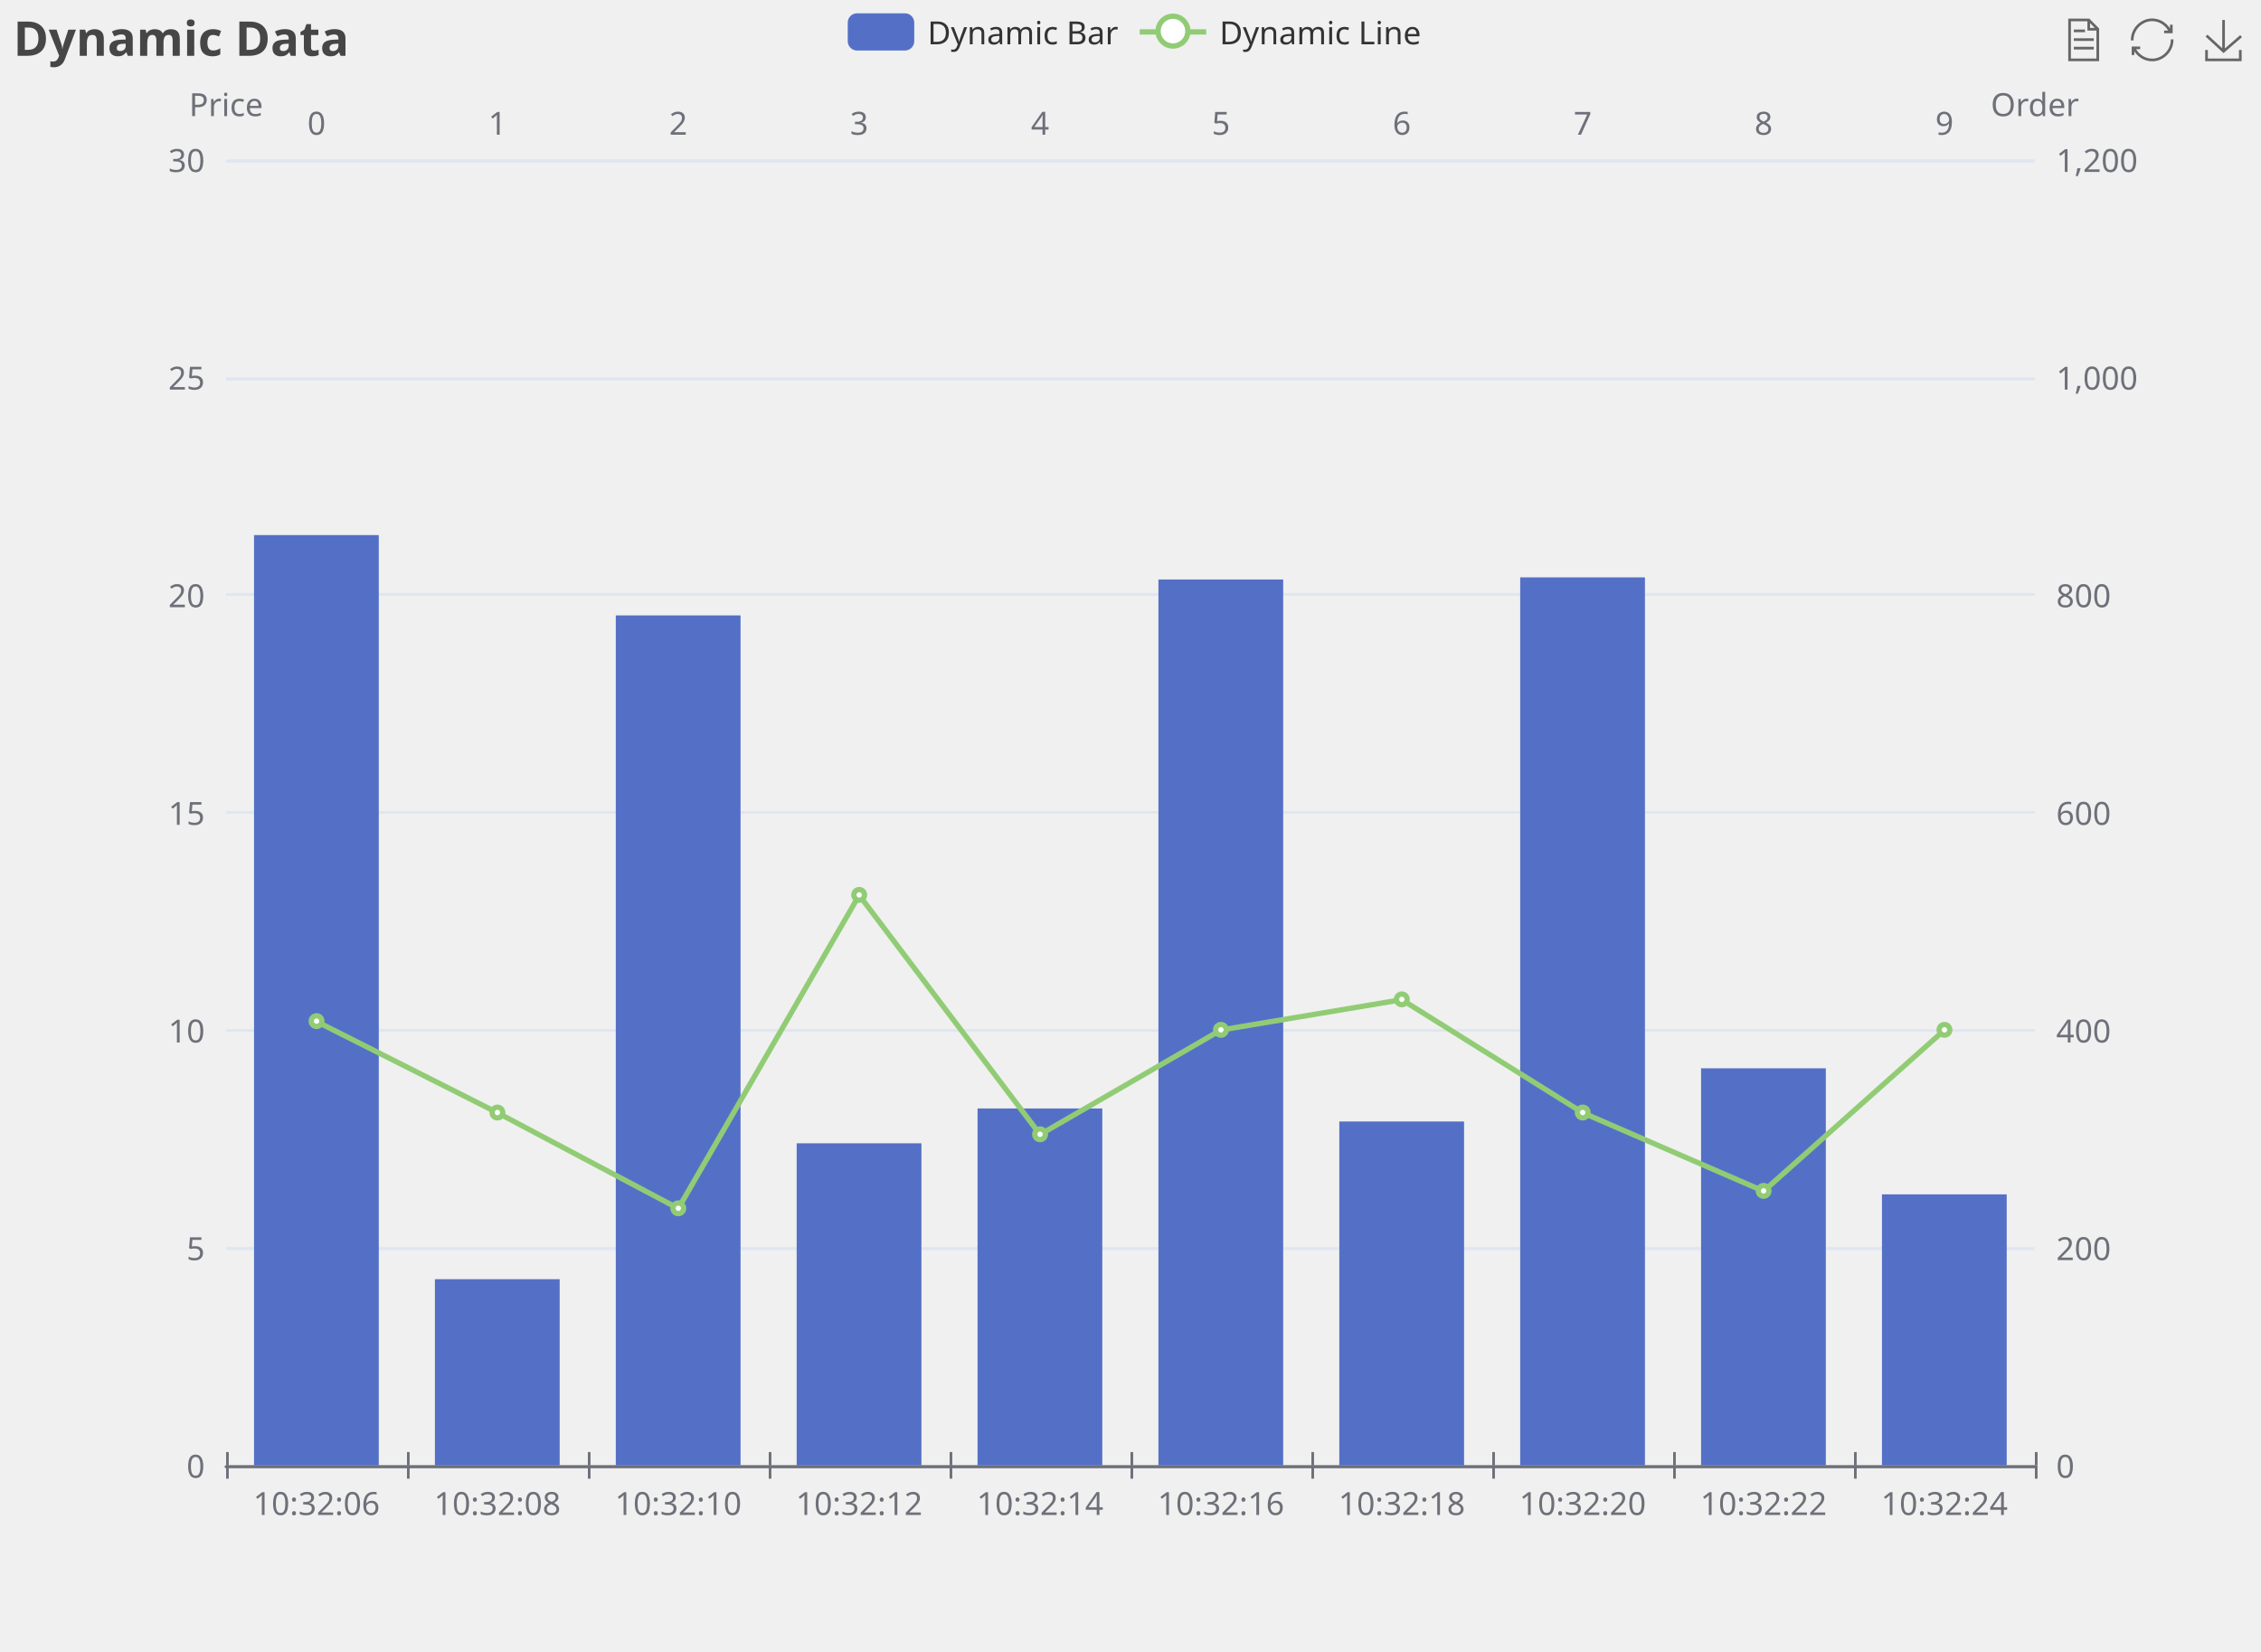
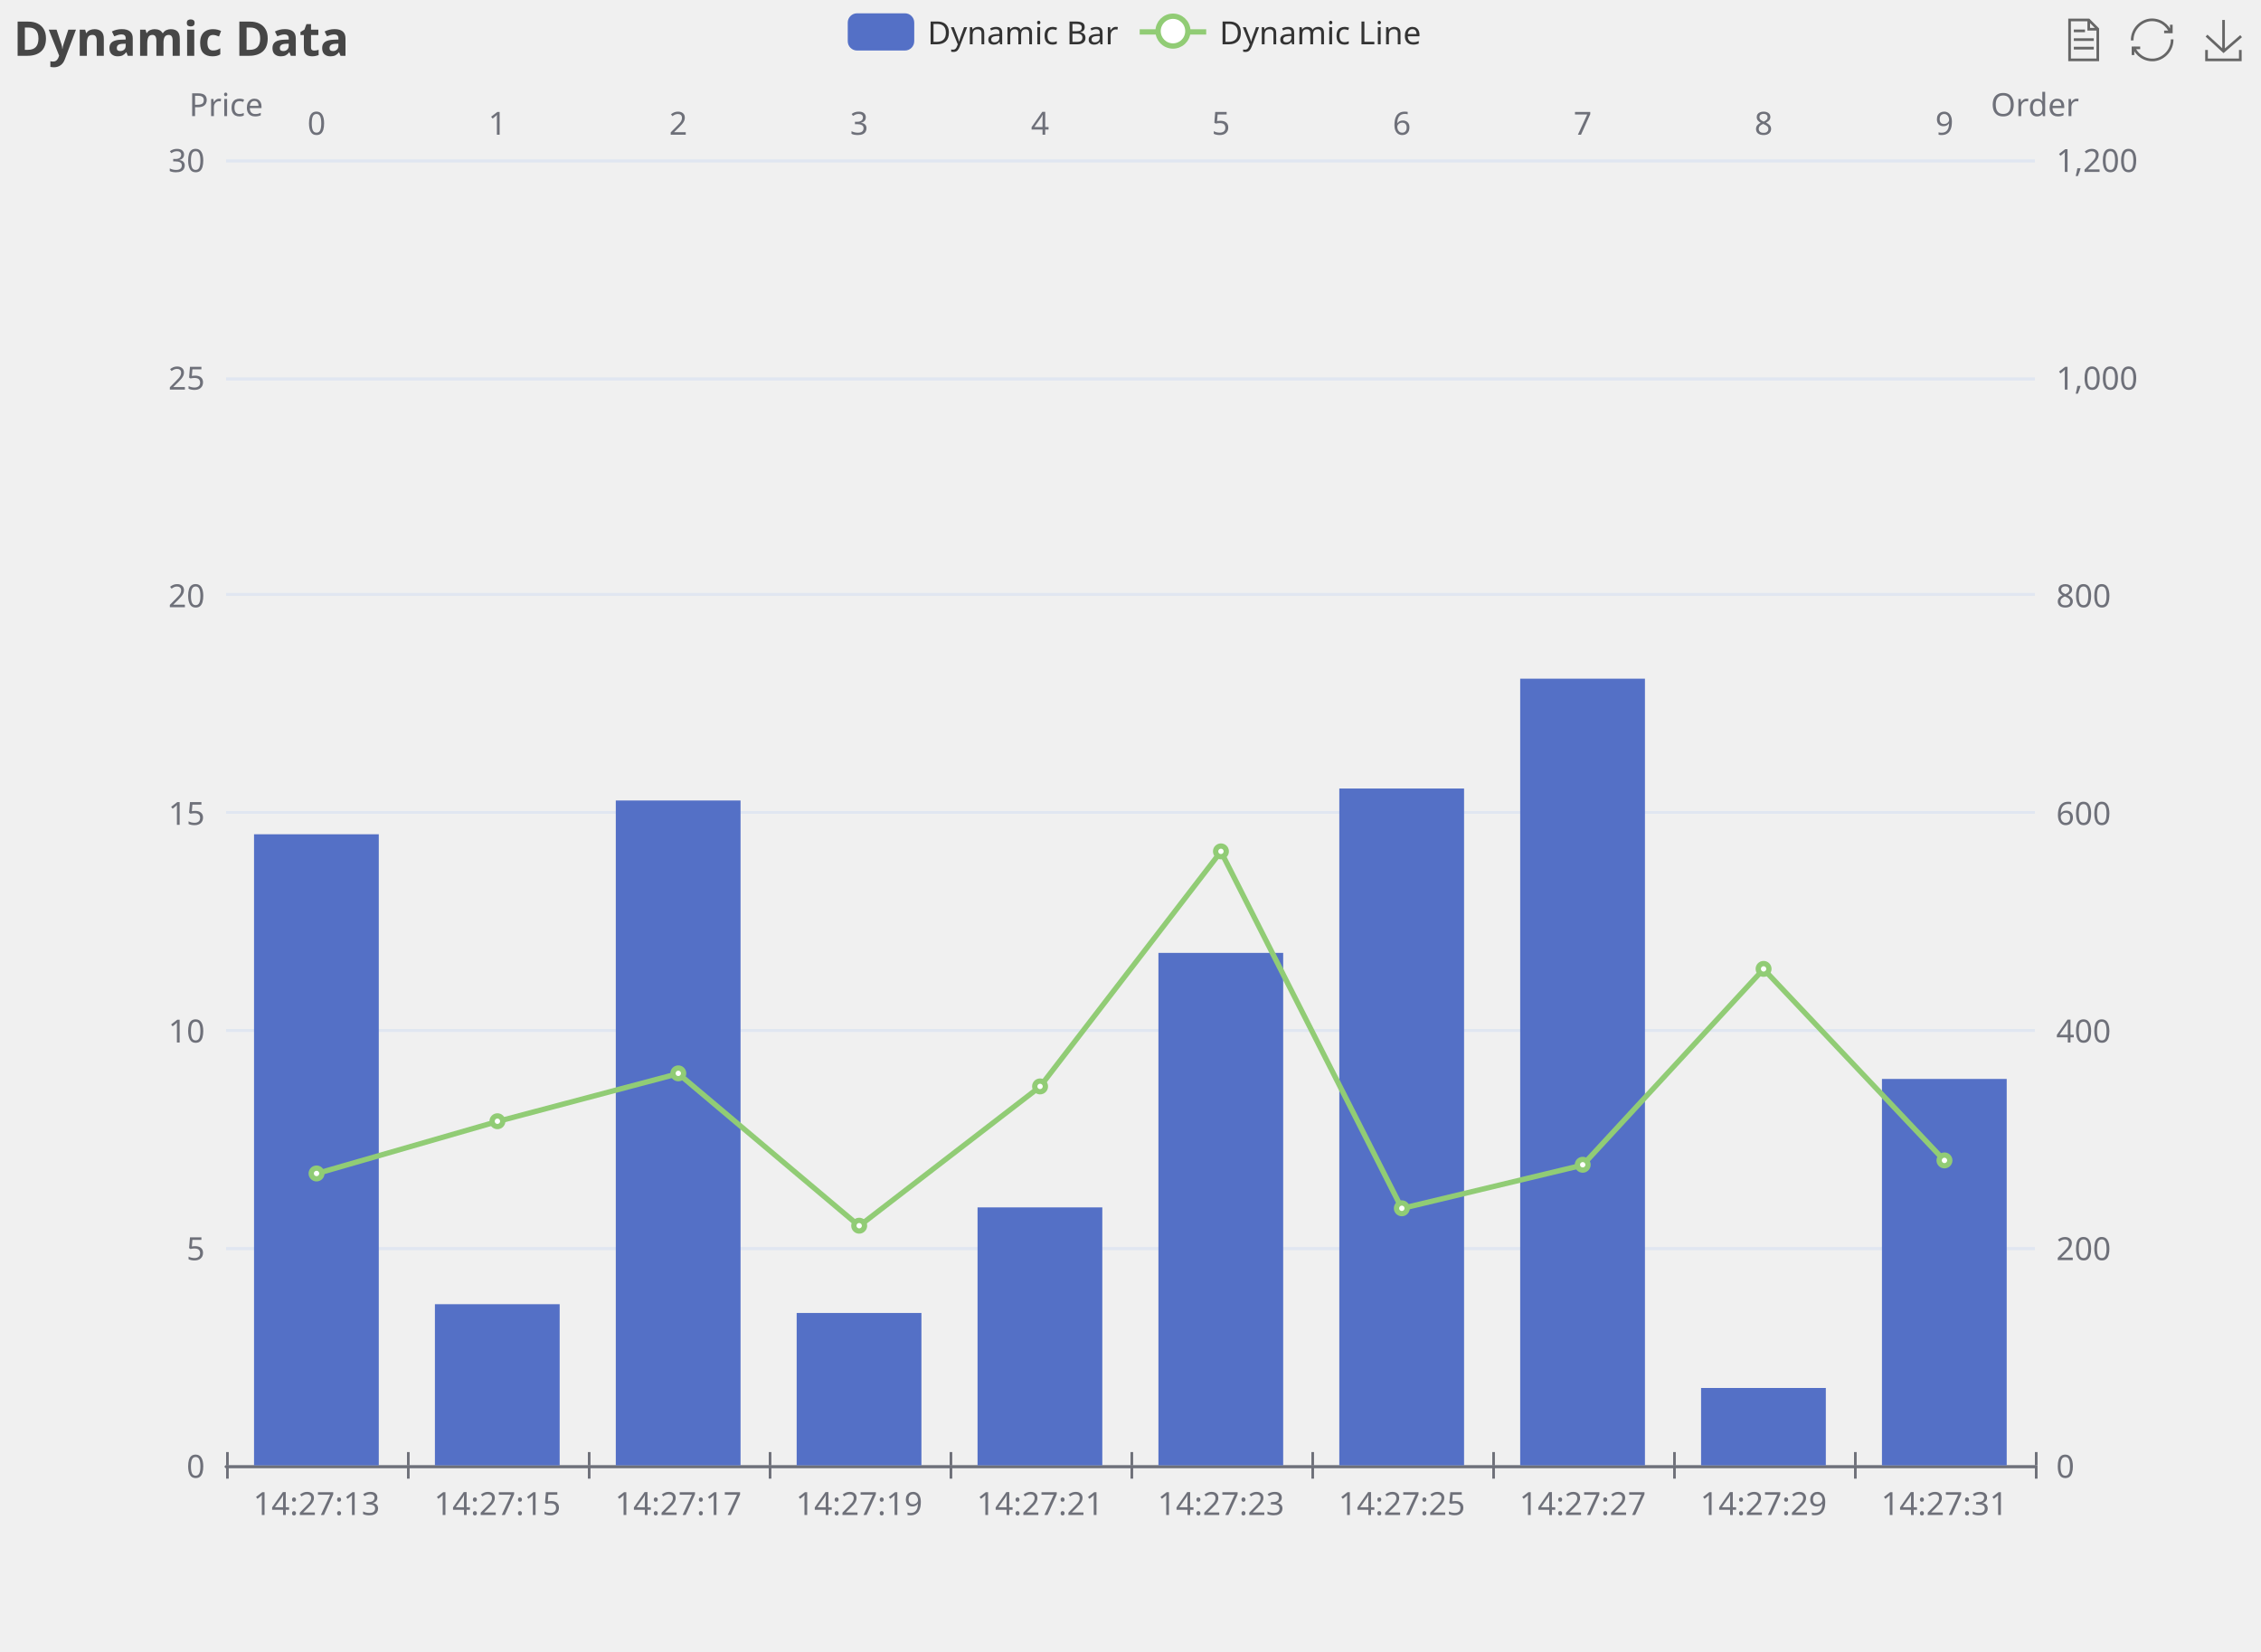
<svg xmlns="http://www.w3.org/2000/svg" width="850" height="621" version="1.1" baseProfile="full" viewBox="0 0 850 621">
-   <rect width="850" height="621" x="0" y="0" id="0" fill="none" />
-   <path d="M85 551.5L765 551.5" fill="none" stroke="#E0E6F1" />
-   <path d="M85 469.5L765 469.5" fill="none" stroke="#E0E6F1" />
-   <path d="M85 387.5L765 387.5" fill="none" stroke="#E0E6F1" />
-   <path d="M85 305.5L765 305.5" fill="none" stroke="#E0E6F1" />
-   <path d="M85 223.5L765 223.5" fill="none" stroke="#E0E6F1" />
-   <path d="M85 142.5L765 142.5" fill="none" stroke="#E0E6F1" />
-   <path d="M85 60.5L765 60.5" fill="none" stroke="#E0E6F1" />
-   <path d="M85 551.5L765 551.5" fill="none" stroke="#E0E6F1" />
-   <path d="M85 469.5L765 469.5" fill="none" stroke="#E0E6F1" />
-   <path d="M85 387.5L765 387.5" fill="none" stroke="#E0E6F1" />
-   <path d="M85 305.5L765 305.5" fill="none" stroke="#E0E6F1" />
-   <path d="M85 223.5L765 223.5" fill="none" stroke="#E0E6F1" />
-   <path d="M85 142.5L765 142.5" fill="none" stroke="#E0E6F1" />
-   <path d="M85 60.5L765 60.5" fill="none" stroke="#E0E6F1" />
+   <rect width="850" height="621" x="0" y="0" fill="none" />
+   <path d="M85 551.5L765 551.5" fill="transparent" stroke="#E0E6F1" class="zr0-cls-0" />
+   <path d="M85 469.5L765 469.5" fill="transparent" stroke="#E0E6F1" class="zr0-cls-0" />
+   <path d="M85 387.5L765 387.5" fill="transparent" stroke="#E0E6F1" class="zr0-cls-0" />
+   <path d="M85 305.5L765 305.5" fill="transparent" stroke="#E0E6F1" class="zr0-cls-0" />
+   <path d="M85 223.5L765 223.5" fill="transparent" stroke="#E0E6F1" class="zr0-cls-0" />
+   <path d="M85 142.5L765 142.5" fill="transparent" stroke="#E0E6F1" class="zr0-cls-0" />
+   <path d="M85 60.5L765 60.5" fill="transparent" stroke="#E0E6F1" class="zr0-cls-0" />
+   <path d="M85 551.5L765 551.5" fill="transparent" stroke="#E0E6F1" class="zr0-cls-0" />
+   <path d="M85 469.5L765 469.5" fill="transparent" stroke="#E0E6F1" class="zr0-cls-0" />
+   <path d="M85 387.5L765 387.5" fill="transparent" stroke="#E0E6F1" class="zr0-cls-0" />
+   <path d="M85 305.5L765 305.5" fill="transparent" stroke="#E0E6F1" class="zr0-cls-0" />
+   <path d="M85 223.5L765 223.5" fill="transparent" stroke="#E0E6F1" class="zr0-cls-0" />
+   <path d="M85 142.5L765 142.5" fill="transparent" stroke="#E0E6F1" class="zr0-cls-0" />
+   <path d="M85 60.5L765 60.5" fill="transparent" stroke="#E0E6F1" class="zr0-cls-0" />
  <text dominant-baseline="central" text-anchor="middle" style="font-size:12px;font-family:sans-serif;" y="-6" transform="translate(85 45)" fill="#6E7079">Price</text>
  <text dominant-baseline="central" text-anchor="middle" style="font-size:12px;font-family:sans-serif;" y="-6" transform="translate(765 45)" fill="#6E7079">Order</text>
-   <path d="M85 551.5L765 551.5" fill="none" stroke="#6E7079" stroke-linecap="round" />
-   <path d="M85 551.5L765 551.5" fill="none" stroke="#6E7079" stroke-linecap="round" />
-   <path d="M85.5 551L85.5 556" fill="none" stroke="#6E7079" />
-   <path d="M153.5 551L153.5 556" fill="none" stroke="#6E7079" />
-   <path d="M221.5 551L221.5 556" fill="none" stroke="#6E7079" />
-   <path d="M289.5 551L289.5 556" fill="none" stroke="#6E7079" />
-   <path d="M357.5 551L357.5 556" fill="none" stroke="#6E7079" />
-   <path d="M425.5 551L425.5 556" fill="none" stroke="#6E7079" />
-   <path d="M493.5 551L493.5 556" fill="none" stroke="#6E7079" />
-   <path d="M561.5 551L561.5 556" fill="none" stroke="#6E7079" />
-   <path d="M629.5 551L629.5 556" fill="none" stroke="#6E7079" />
-   <path d="M697.5 551L697.5 556" fill="none" stroke="#6E7079" />
-   <path d="M765.5 551L765.5 556" fill="none" stroke="#6E7079" />
-   <path d="M85.5 551L85.5 546" fill="none" stroke="#6E7079" />
-   <path d="M153.5 551L153.5 546" fill="none" stroke="#6E7079" />
-   <path d="M221.5 551L221.5 546" fill="none" stroke="#6E7079" />
-   <path d="M289.5 551L289.5 546" fill="none" stroke="#6E7079" />
-   <path d="M357.5 551L357.5 546" fill="none" stroke="#6E7079" />
-   <path d="M425.5 551L425.5 546" fill="none" stroke="#6E7079" />
-   <path d="M493.5 551L493.5 546" fill="none" stroke="#6E7079" />
-   <path d="M561.5 551L561.5 546" fill="none" stroke="#6E7079" />
-   <path d="M629.5 551L629.5 546" fill="none" stroke="#6E7079" />
-   <path d="M697.5 551L697.5 546" fill="none" stroke="#6E7079" />
-   <path d="M765.5 551L765.5 546" fill="none" stroke="#6E7079" />
+   <path d="M85 551.5L765 551.5" fill="transparent" stroke="#6E7079" stroke-linecap="round" class="zr0-cls-0" />
+   <path d="M85 551.5L765 551.5" fill="transparent" stroke="#6E7079" stroke-linecap="round" class="zr0-cls-0" />
+   <path d="M85.5 551L85.5 556" fill="transparent" stroke="#6E7079" class="zr0-cls-0" />
+   <path d="M153.5 551L153.5 556" fill="transparent" stroke="#6E7079" class="zr0-cls-0" />
+   <path d="M221.5 551L221.5 556" fill="transparent" stroke="#6E7079" class="zr0-cls-0" />
+   <path d="M289.5 551L289.5 556" fill="transparent" stroke="#6E7079" class="zr0-cls-0" />
+   <path d="M357.5 551L357.5 556" fill="transparent" stroke="#6E7079" class="zr0-cls-0" />
+   <path d="M425.5 551L425.5 556" fill="transparent" stroke="#6E7079" class="zr0-cls-0" />
+   <path d="M493.5 551L493.5 556" fill="transparent" stroke="#6E7079" class="zr0-cls-0" />
+   <path d="M561.5 551L561.5 556" fill="transparent" stroke="#6E7079" class="zr0-cls-0" />
+   <path d="M629.5 551L629.5 556" fill="transparent" stroke="#6E7079" class="zr0-cls-0" />
+   <path d="M697.5 551L697.5 556" fill="transparent" stroke="#6E7079" class="zr0-cls-0" />
+   <path d="M765.5 551L765.5 556" fill="transparent" stroke="#6E7079" class="zr0-cls-0" />
+   <path d="M85.5 551L85.5 546" fill="transparent" stroke="#6E7079" class="zr0-cls-0" />
+   <path d="M153.5 551L153.5 546" fill="transparent" stroke="#6E7079" class="zr0-cls-0" />
+   <path d="M221.5 551L221.5 546" fill="transparent" stroke="#6E7079" class="zr0-cls-0" />
+   <path d="M289.5 551L289.5 546" fill="transparent" stroke="#6E7079" class="zr0-cls-0" />
+   <path d="M357.5 551L357.5 546" fill="transparent" stroke="#6E7079" class="zr0-cls-0" />
+   <path d="M425.5 551L425.5 546" fill="transparent" stroke="#6E7079" class="zr0-cls-0" />
+   <path d="M493.5 551L493.5 546" fill="transparent" stroke="#6E7079" class="zr0-cls-0" />
+   <path d="M561.5 551L561.5 546" fill="transparent" stroke="#6E7079" class="zr0-cls-0" />
+   <path d="M629.5 551L629.5 546" fill="transparent" stroke="#6E7079" class="zr0-cls-0" />
+   <path d="M697.5 551L697.5 546" fill="transparent" stroke="#6E7079" class="zr0-cls-0" />
+   <path d="M765.5 551L765.5 546" fill="transparent" stroke="#6E7079" class="zr0-cls-0" />
  <text dominant-baseline="central" text-anchor="end" style="font-size:12px;font-family:sans-serif;" transform="translate(77 551)" fill="#6E7079">0</text>
  <text dominant-baseline="central" text-anchor="end" style="font-size:12px;font-family:sans-serif;" transform="translate(77 469.1667)" fill="#6E7079">5</text>
  <text dominant-baseline="central" text-anchor="end" style="font-size:12px;font-family:sans-serif;" transform="translate(77 387.3333)" fill="#6E7079">10</text>
  <text dominant-baseline="central" text-anchor="end" style="font-size:12px;font-family:sans-serif;" transform="translate(77 305.5)" fill="#6E7079">15</text>
  <text dominant-baseline="central" text-anchor="end" style="font-size:12px;font-family:sans-serif;" transform="translate(77 223.6667)" fill="#6E7079">20</text>
  <text dominant-baseline="central" text-anchor="end" style="font-size:12px;font-family:sans-serif;" transform="translate(77 141.8333)" fill="#6E7079">25</text>
  <text dominant-baseline="central" text-anchor="end" style="font-size:12px;font-family:sans-serif;" transform="translate(77 60)" fill="#6E7079">30</text>
  <text dominant-baseline="central" text-anchor="start" style="font-size:12px;font-family:sans-serif;" transform="translate(773 551)" fill="#6E7079">0</text>
  <text dominant-baseline="central" text-anchor="start" style="font-size:12px;font-family:sans-serif;" transform="translate(773 469.1667)" fill="#6E7079">200</text>
  <text dominant-baseline="central" text-anchor="start" style="font-size:12px;font-family:sans-serif;" transform="translate(773 387.3333)" fill="#6E7079">400</text>
  <text dominant-baseline="central" text-anchor="start" style="font-size:12px;font-family:sans-serif;" transform="translate(773 305.5)" fill="#6E7079">600</text>
  <text dominant-baseline="central" text-anchor="start" style="font-size:12px;font-family:sans-serif;" transform="translate(773 223.6667)" fill="#6E7079">800</text>
  <text dominant-baseline="central" text-anchor="start" style="font-size:12px;font-family:sans-serif;" transform="translate(773 141.8333)" fill="#6E7079">1,000</text>
  <text dominant-baseline="central" text-anchor="start" style="font-size:12px;font-family:sans-serif;" transform="translate(773 60)" fill="#6E7079">1,200</text>
-   <text dominant-baseline="central" text-anchor="middle" style="font-size:12px;font-family:sans-serif;" y="6" transform="translate(119 559)" fill="#6E7079">10:32:06</text>
-   <text dominant-baseline="central" text-anchor="middle" style="font-size:12px;font-family:sans-serif;" y="6" transform="translate(187 559)" fill="#6E7079">10:32:08</text>
-   <text dominant-baseline="central" text-anchor="middle" style="font-size:12px;font-family:sans-serif;" y="6" transform="translate(255 559)" fill="#6E7079">10:32:10</text>
-   <text dominant-baseline="central" text-anchor="middle" style="font-size:12px;font-family:sans-serif;" y="6" transform="translate(323 559)" fill="#6E7079">10:32:12</text>
-   <text dominant-baseline="central" text-anchor="middle" style="font-size:12px;font-family:sans-serif;" y="6" transform="translate(391 559)" fill="#6E7079">10:32:14</text>
-   <text dominant-baseline="central" text-anchor="middle" style="font-size:12px;font-family:sans-serif;" y="6" transform="translate(459 559)" fill="#6E7079">10:32:16</text>
-   <text dominant-baseline="central" text-anchor="middle" style="font-size:12px;font-family:sans-serif;" y="6" transform="translate(527 559)" fill="#6E7079">10:32:18</text>
-   <text dominant-baseline="central" text-anchor="middle" style="font-size:12px;font-family:sans-serif;" y="6" transform="translate(595 559)" fill="#6E7079">10:32:20</text>
-   <text dominant-baseline="central" text-anchor="middle" style="font-size:12px;font-family:sans-serif;" y="6" transform="translate(663 559)" fill="#6E7079">10:32:22</text>
-   <text dominant-baseline="central" text-anchor="middle" style="font-size:12px;font-family:sans-serif;" y="6" transform="translate(731 559)" fill="#6E7079">10:32:24</text>
+   <text dominant-baseline="central" text-anchor="middle" style="font-size:12px;font-family:sans-serif;" y="6" transform="translate(119 559)" fill="#6E7079">14:27:13</text>
+   <text dominant-baseline="central" text-anchor="middle" style="font-size:12px;font-family:sans-serif;" y="6" transform="translate(187 559)" fill="#6E7079">14:27:15</text>
+   <text dominant-baseline="central" text-anchor="middle" style="font-size:12px;font-family:sans-serif;" y="6" transform="translate(255 559)" fill="#6E7079">14:27:17</text>
+   <text dominant-baseline="central" text-anchor="middle" style="font-size:12px;font-family:sans-serif;" y="6" transform="translate(323 559)" fill="#6E7079">14:27:19</text>
+   <text dominant-baseline="central" text-anchor="middle" style="font-size:12px;font-family:sans-serif;" y="6" transform="translate(391 559)" fill="#6E7079">14:27:21</text>
+   <text dominant-baseline="central" text-anchor="middle" style="font-size:12px;font-family:sans-serif;" y="6" transform="translate(459 559)" fill="#6E7079">14:27:23</text>
+   <text dominant-baseline="central" text-anchor="middle" style="font-size:12px;font-family:sans-serif;" y="6" transform="translate(527 559)" fill="#6E7079">14:27:25</text>
+   <text dominant-baseline="central" text-anchor="middle" style="font-size:12px;font-family:sans-serif;" y="6" transform="translate(595 559)" fill="#6E7079">14:27:27</text>
+   <text dominant-baseline="central" text-anchor="middle" style="font-size:12px;font-family:sans-serif;" y="6" transform="translate(663 559)" fill="#6E7079">14:27:29</text>
+   <text dominant-baseline="central" text-anchor="middle" style="font-size:12px;font-family:sans-serif;" y="6" transform="translate(731 559)" fill="#6E7079">14:27:31</text>
  <text dominant-baseline="central" text-anchor="middle" style="font-size:12px;font-family:sans-serif;" y="-6" transform="translate(119 52)" fill="#6E7079">0</text>
  <text dominant-baseline="central" text-anchor="middle" style="font-size:12px;font-family:sans-serif;" y="-6" transform="translate(187 52)" fill="#6E7079">1</text>
  <text dominant-baseline="central" text-anchor="middle" style="font-size:12px;font-family:sans-serif;" y="-6" transform="translate(255 52)" fill="#6E7079">2</text>
  <text dominant-baseline="central" text-anchor="middle" style="font-size:12px;font-family:sans-serif;" y="-6" transform="translate(323 52)" fill="#6E7079">3</text>
  <text dominant-baseline="central" text-anchor="middle" style="font-size:12px;font-family:sans-serif;" y="-6" transform="translate(391 52)" fill="#6E7079">4</text>
  <text dominant-baseline="central" text-anchor="middle" style="font-size:12px;font-family:sans-serif;" y="-6" transform="translate(459 52)" fill="#6E7079">5</text>
  <text dominant-baseline="central" text-anchor="middle" style="font-size:12px;font-family:sans-serif;" y="-6" transform="translate(527 52)" fill="#6E7079">6</text>
  <text dominant-baseline="central" text-anchor="middle" style="font-size:12px;font-family:sans-serif;" y="-6" transform="translate(595 52)" fill="#6E7079">7</text>
  <text dominant-baseline="central" text-anchor="middle" style="font-size:12px;font-family:sans-serif;" y="-6" transform="translate(663 52)" fill="#6E7079">8</text>
  <text dominant-baseline="central" text-anchor="middle" style="font-size:12px;font-family:sans-serif;" y="-6" transform="translate(731 52)" fill="#6E7079">9</text>
-   <path d="M95.5 551l46.9 0l0 -349.8l-46.9 0Z" fill="#5470c6" class="zr0-cls-0" />
-   <path d="M163.5 551l46.9 0l0 -70l-46.9 0Z" fill="#5470c6" class="zr0-cls-1" />
-   <path d="M231.5 551l46.9 0l0 -319.6l-46.9 0Z" fill="#5470c6" class="zr0-cls-2" />
-   <path d="M299.5 551l46.9 0l0 -121.1l-46.9 0Z" fill="#5470c6" class="zr0-cls-3" />
-   <path d="M367.5 551l46.9 0l0 -134.2l-46.9 0Z" fill="#5470c6" class="zr0-cls-4" />
-   <path d="M435.5 551l46.9 0l0 -333.1l-46.9 0Z" fill="#5470c6" class="zr0-cls-5" />
-   <path d="M503.5 551l46.9 0l0 -129.3l-46.9 0Z" fill="#5470c6" class="zr0-cls-6" />
-   <path d="M571.5 551l46.9 0l0 -333.9l-46.9 0Z" fill="#5470c6" class="zr0-cls-7" />
-   <path d="M639.5 551l46.9 0l0 -149.3l-46.9 0Z" fill="#5470c6" class="zr0-cls-8" />
-   <path d="M707.5 551l46.9 0l0 -101.9l-46.9 0Z" fill="#5470c6" class="zr0-cls-9" />
+   <path d="M95.5 551l46.9 0l0 -237.3l-46.9 0Z" fill="#5470c6" ecmeta_series_index="0" ecmeta_data_index="0" ecmeta_ssr_type="chart" class="zr0-cls-1 zr0-cls-2" />
+   <path d="M163.5 551l46.9 0l0 -60.6l-46.9 0Z" fill="#5470c6" ecmeta_series_index="0" ecmeta_data_index="1" ecmeta_ssr_type="chart" class="zr0-cls-3 zr0-cls-2" />
+   <path d="M231.5 551l46.9 0l0 -250l-46.9 0Z" fill="#5470c6" ecmeta_series_index="0" ecmeta_data_index="2" ecmeta_ssr_type="chart" class="zr0-cls-4 zr0-cls-2" />
+   <path d="M299.5 551l46.9 0l0 -57.3l-46.9 0Z" fill="#5470c6" ecmeta_series_index="0" ecmeta_data_index="3" ecmeta_ssr_type="chart" class="zr0-cls-5 zr0-cls-2" />
+   <path d="M367.5 551l46.9 0l0 -97l-46.9 0Z" fill="#5470c6" ecmeta_series_index="0" ecmeta_data_index="4" ecmeta_ssr_type="chart" class="zr0-cls-6 zr0-cls-2" />
+   <path d="M435.5 551l46.9 0l0 -192.7l-46.9 0Z" fill="#5470c6" ecmeta_series_index="0" ecmeta_data_index="5" ecmeta_ssr_type="chart" class="zr0-cls-7 zr0-cls-2" />
+   <path d="M503.5 551l46.9 0l0 -254.5l-46.9 0Z" fill="#5470c6" ecmeta_series_index="0" ecmeta_data_index="6" ecmeta_ssr_type="chart" class="zr0-cls-8 zr0-cls-2" />
+   <path d="M571.5 551l46.9 0l0 -295.8l-46.9 0Z" fill="#5470c6" ecmeta_series_index="0" ecmeta_data_index="7" ecmeta_ssr_type="chart" class="zr0-cls-9 zr0-cls-2" />
+   <path d="M639.5 551l46.9 0l0 -29.1l-46.9 0Z" fill="#5470c6" ecmeta_series_index="0" ecmeta_data_index="8" ecmeta_ssr_type="chart" class="zr0-cls-10 zr0-cls-2" />
+   <path d="M707.5 551l46.9 0l0 -145.3l-46.9 0Z" fill="#5470c6" ecmeta_series_index="0" ecmeta_data_index="9" ecmeta_ssr_type="chart" class="zr0-cls-11 zr0-cls-2" />
  <g clip-path="url(#zr0-c0)">
-     <path d="M119 384.1L187 418.4L255 454.4L323 336.6L391 426.6L459 387.3L527 375.9L595 418.4L663 447.9L731 387.3" fill="none" stroke="#91cc75" stroke-width="2" stroke-linejoin="bevel" />
+     <path d="M119 441.3L187 421.7L255 403.7L323 461L391 408.6L459 320.2L527 454.4L595 438.1L663 364.4L731 436.4" fill="transparent" stroke="#91cc75" stroke-width="2" stroke-linejoin="bevel" class="zr0-cls-14" />
  </g>
-   <path d="M1 0A1 1 0 1 1 1 -0.1A1 1 0 0 1 1 0" transform="matrix(2,0,0,2,119,384.06)" fill="#fff" stroke="#91cc75" />
-   <path d="M1 0A1 1 0 1 1 1 -0.1A1 1 0 0 1 1 0" transform="matrix(2,0,0,2,187,418.43)" fill="#fff" stroke="#91cc75" />
-   <path d="M1 0A1 1 0 1 1 1 -0.1A1 1 0 0 1 1 0" transform="matrix(2,0,0,2,255,454.4367)" fill="#fff" stroke="#91cc75" />
-   <path d="M1 0A1 1 0 1 1 1 -0.1A1 1 0 0 1 1 0" transform="matrix(2,0,0,2,323,336.5967)" fill="#fff" stroke="#91cc75" />
-   <path d="M1 0A1 1 0 1 1 1 -0.1A1 1 0 0 1 1 0" transform="matrix(2,0,0,2,391,426.6133)" fill="#fff" stroke="#91cc75" />
-   <path d="M1 0A1 1 0 1 1 1 -0.1A1 1 0 0 1 1 0" transform="matrix(2,0,0,2,459,387.3333)" fill="#fff" stroke="#91cc75" />
-   <path d="M1 0A1 1 0 1 1 1 -0.1A1 1 0 0 1 1 0" transform="matrix(2,0,0,2,527,375.8767)" fill="#fff" stroke="#91cc75" />
-   <path d="M1 0A1 1 0 1 1 1 -0.1A1 1 0 0 1 1 0" transform="matrix(2,0,0,2,595,418.43)" fill="#fff" stroke="#91cc75" />
-   <path d="M1 0A1 1 0 1 1 1 -0.1A1 1 0 0 1 1 0" transform="matrix(2,0,0,2,663,447.89)" fill="#fff" stroke="#91cc75" />
-   <path d="M1 0A1 1 0 1 1 1 -0.1A1 1 0 0 1 1 0" transform="matrix(2,0,0,2,731,387.3333)" fill="#fff" stroke="#91cc75" />
-   <path d="M-5 -5l222.6 0l0 24l-222.6 0Z" transform="translate(318.7 5)" fill="rgb(0,0,0)" fill-opacity="0" stroke="#ccc" stroke-width="0" />
-   <path d="M3.5 0L21.5 0A3.5 3.5 0 0 1 25 3.5L25 10.5A3.5 3.5 0 0 1 21.5 14L3.5 14A3.5 3.5 0 0 1 0 10.5L0 3.5A3.5 3.5 0 0 1 3.5 0" transform="translate(318.7 5)" fill="#5470c6" />
+   <path d="M1 0A1 1 0 1 1 1 -0.1A1 1 0 0 1 1 0" transform="matrix(2,0,0,2,119,441.3433)" fill="#fff" stroke="#91cc75" ecmeta_series_index="1" ecmeta_data_index="0" ecmeta_ssr_type="chart" class="zr0-cls-15" />
+   <path d="M1 0A1 1 0 1 1 1 -0.1A1 1 0 0 1 1 0" transform="matrix(2,0,0,2,187,421.7033)" fill="#fff" stroke="#91cc75" ecmeta_series_index="1" ecmeta_data_index="1" ecmeta_ssr_type="chart" class="zr0-cls-15" />
+   <path d="M1 0A1 1 0 1 1 1 -0.1A1 1 0 0 1 1 0" transform="matrix(2,0,0,2,255,403.7)" fill="#fff" stroke="#91cc75" ecmeta_series_index="1" ecmeta_data_index="2" ecmeta_ssr_type="chart" class="zr0-cls-15" />
+   <path d="M1 0A1 1 0 1 1 1 -0.1A1 1 0 0 1 1 0" transform="matrix(2,0,0,2,323,460.9833)" fill="#fff" stroke="#91cc75" ecmeta_series_index="1" ecmeta_data_index="3" ecmeta_ssr_type="chart" class="zr0-cls-15" />
+   <path d="M1 0A1 1 0 1 1 1 -0.1A1 1 0 0 1 1 0" transform="matrix(2,0,0,2,391,408.61)" fill="#fff" stroke="#91cc75" ecmeta_series_index="1" ecmeta_data_index="4" ecmeta_ssr_type="chart" class="zr0-cls-15" />
+   <path d="M1 0A1 1 0 1 1 1 -0.1A1 1 0 0 1 1 0" transform="matrix(2,0,0,2,459,320.23)" fill="#fff" stroke="#91cc75" ecmeta_series_index="1" ecmeta_data_index="5" ecmeta_ssr_type="chart" class="zr0-cls-15" />
+   <path d="M1 0A1 1 0 1 1 1 -0.1A1 1 0 0 1 1 0" transform="matrix(2,0,0,2,527,454.4367)" fill="#fff" stroke="#91cc75" ecmeta_series_index="1" ecmeta_data_index="6" ecmeta_ssr_type="chart" class="zr0-cls-15" />
+   <path d="M1 0A1 1 0 1 1 1 -0.1A1 1 0 0 1 1 0" transform="matrix(2,0,0,2,595,438.07)" fill="#fff" stroke="#91cc75" ecmeta_series_index="1" ecmeta_data_index="7" ecmeta_ssr_type="chart" class="zr0-cls-15" />
+   <path d="M1 0A1 1 0 1 1 1 -0.1A1 1 0 0 1 1 0" transform="matrix(2,0,0,2,663,364.42)" fill="#fff" stroke="#91cc75" ecmeta_series_index="1" ecmeta_data_index="8" ecmeta_ssr_type="chart" class="zr0-cls-15" />
+   <path d="M1 0A1 1 0 1 1 1 -0.1A1 1 0 0 1 1 0" transform="matrix(2,0,0,2,731,436.4333)" fill="#fff" stroke="#91cc75" ecmeta_series_index="1" ecmeta_data_index="9" ecmeta_ssr_type="chart" class="zr0-cls-15" />
+   <path d="M-5 -5l222.6 0l0 24l-222.6 0Z" transform="translate(318.7 5)" fill="rgb(0,0,0)" fill-opacity="0" stroke="#ccc" stroke-width="0" class="zr0-cls-0" />
+   <path d="M3.5 0L21.5 0A3.5 3.5 0 0 1 25 3.5L25 10.5A3.5 3.5 0 0 1 21.5 14L3.5 14A3.5 3.5 0 0 1 0 10.5L0 3.5A3.5 3.5 0 0 1 3.5 0" transform="translate(318.7 5)" fill="#5470c6" ecmeta_series_index="0" ecmeta_data_index="0" ecmeta_ssr_type="legend" ecmeta_silent="true" class="zr0-cls-0" />
  <text dominant-baseline="central" text-anchor="start" style="font-size:12px;font-family:sans-serif;" xml:space="preserve" x="30" y="7" transform="translate(318.7 5)" fill="#333">Dynamic Bar</text>
-   <path d="M0 7L25 7" transform="translate(428.46 5)" fill="#000" stroke="#91cc75" stroke-width="2" stroke-linecap="butt" stroke-miterlimit="10" />
-   <path d="M18.1 7A5.6 5.6 0 1 1 18.1 6.4A5.6 5.6 0 0 1 18.1 7" transform="translate(428.46 5)" fill="#fff" stroke="#91cc75" stroke-width="2" stroke-linecap="butt" stroke-miterlimit="10" />
+   <path d="M0 0l98.8 0l0 14l-98.8 0Z" transform="translate(318.7 5)" fill="transparent" ecmeta_series_index="0" ecmeta_data_index="0" ecmeta_ssr_type="legend" class="zr0-cls-16" />
+   <path d="M0 7L25 7" transform="translate(428.46 5)" fill="#000" stroke="#91cc75" stroke-width="2" stroke-linecap="butt" stroke-miterlimit="10" class="zr0-cls-0" />
+   <path d="M18.1 7A5.6 5.6 0 1 1 18.1 6.4A5.6 5.6 0 0 1 18.1 7" transform="translate(428.46 5)" fill="#fff" stroke="#91cc75" stroke-width="2" stroke-linecap="butt" stroke-miterlimit="10" class="zr0-cls-0" />
  <text dominant-baseline="central" text-anchor="start" style="font-size:12px;font-family:sans-serif;" xml:space="preserve" x="30" y="7" transform="translate(428.46 5)" fill="#333">Dynamic Line</text>
-   <path d="M-12.8 -15l79.5 0l0 30l-79.5 0Z" transform="translate(783.337 15)" fill="none" stroke="#ccc" stroke-width="0" />
-   <path d="M-5 -5l123.2 0l0 28l-123.2 0Z" transform="translate(5 5)" fill="rgb(0,0,0)" fill-opacity="0" stroke="#ccc" stroke-width="0" />
-   <path d="M-3.7 -3.4L0.5 -3.4M-3.7 -3.4L0.5 -3.4M3.8 -0.1L-3.7 -0.1M-5.3 -7.5L-5.3 7.5L5.3 7.5L5.3 -4.1L1.9 -7.5L-5.3 -7.5ZM1.9 -7.4L1.9 -4L5.3 -4M3.8 3.1L-3.7 3.1" transform="translate(783.337 15)" fill="none" stroke="#666" />
-   <path d="M-7 0.9M4.5 -3L7.2 -3L7.2 -5.7M7 -2.6C5.9 -5.6 2.8 -7.9 -0.9 -7.5C-4.6 -7 -7.6 -3.7 -7.5 0.2M-4.5 3L-7.2 3L-7.2 5.7M-7 2.6C-5.9 5.6 -2.8 7.9 0.9 7.5C4.6 7 7.6 3.7 7.5 -0.2" transform="translate(809.0851 15)" fill="none" stroke="#666" />
-   <path d="M-6.5 -1.6L-0.1 4.3L6.5 -1.4M-6.5 3.8L-6.5 7.5L6.2 7.5L6.2 3.8M-0.1 4.2L-0.1 -7.5" transform="translate(836.0216 15)" fill="none" stroke="#666" />
+   <path d="M-1 0.4l103.8 0l0 13.2l-103.8 0Z" transform="translate(428.46 5)" fill="transparent" ecmeta_series_index="1" ecmeta_data_index="1" ecmeta_ssr_type="legend" class="zr0-cls-16" />
+   <path d="M-12.8 -15l79.5 0l0 30l-79.5 0Z" transform="translate(783.337 15)" fill="transparent" stroke="#ccc" stroke-width="0" class="zr0-cls-0" />
+   <path d="M-5 -5l123.2 0l0 28l-123.2 0Z" transform="translate(5 5)" fill="rgb(0,0,0)" fill-opacity="0" stroke="#ccc" stroke-width="0" class="zr0-cls-0" />
+   <path d="M-3.7 -3.4L0.5 -3.4M-3.7 -3.4L0.5 -3.4M3.8 -0.1L-3.7 -0.1M-5.3 -7.5L-5.3 7.5L5.3 7.5L5.3 -4.1L1.9 -7.5L-5.3 -7.5ZM1.9 -7.4L1.9 -4L5.3 -4M3.8 3.1L-3.7 3.1" transform="translate(783.337 15)" fill="transparent" stroke="#666" class="zr0-cls-17" />
+   <path d="M-7 0.9M4.5 -3L7.2 -3L7.2 -5.7M7 -2.6C5.9 -5.6 2.8 -7.9 -0.9 -7.5C-4.6 -7 -7.6 -3.7 -7.5 0.2M-4.5 3L-7.2 3L-7.2 5.7M-7 2.6C-5.9 5.6 -2.8 7.9 0.9 7.5C4.6 7 7.6 3.7 7.5 -0.2" transform="translate(809.0851 15)" fill="transparent" stroke="#666" class="zr0-cls-17" />
+   <path d="M-6.5 -1.6L-0.1 4.3L6.5 -1.4M-6.5 3.8L-6.5 7.5L6.2 7.5L6.2 3.8M-0.1 4.2L-0.1 -7.5" transform="translate(836.0216 15)" fill="transparent" stroke="#666" class="zr0-cls-17" />
  <text dominant-baseline="central" text-anchor="start" style="font-size:18px;font-family:sans-serif;font-weight:bold;" xml:space="preserve" y="9" transform="translate(5 5)" fill="#464646">Dynamic Data</text>
  <defs>
    <clipPath id="zr0-c0">
-       <path d="M84 59l682 0l0 493l-682 0Z" fill="#000" class="zr0-cls-10" />
+       <path d="M84 59l682 0l0 493l-682 0Z" fill="#000" class="zr0-cls-12 zr0-cls-13" />
    </clipPath>
  </defs>
  <style>
- .zr0-cls-0 {
+ .zr0-cls-0:hover {
+ pointer-events:none;
+ }
+ .zr0-cls-1 {
animation:zr0-ani-0 1s cubic-bezier(0.65,0,0.35,1) both;
}
- .zr0-cls-1 {
+ .zr0-cls-2:hover {
+ cursor:pointer;
+ fill:rgba(92,123,217,1);
+ }
+ .zr0-cls-3 {
animation:zr0-ani-1 1s cubic-bezier(0.65,0,0.35,1) both;
}
- .zr0-cls-2 {
+ .zr0-cls-4 {
animation:zr0-ani-2 1s cubic-bezier(0.65,0,0.35,1) both;
}
- .zr0-cls-3 {
+ .zr0-cls-5 {
animation:zr0-ani-3 1s cubic-bezier(0.65,0,0.35,1) both;
}
- .zr0-cls-4 {
+ .zr0-cls-6 {
animation:zr0-ani-4 1s cubic-bezier(0.65,0,0.35,1) both;
}
- .zr0-cls-5 {
+ .zr0-cls-7 {
animation:zr0-ani-5 1s cubic-bezier(0.65,0,0.35,1) both;
}
- .zr0-cls-6 {
+ .zr0-cls-8 {
animation:zr0-ani-6 1s cubic-bezier(0.65,0,0.35,1) both;
}
- .zr0-cls-7 {
+ .zr0-cls-9 {
animation:zr0-ani-7 1s cubic-bezier(0.65,0,0.35,1) both;
}
- .zr0-cls-8 {
+ .zr0-cls-10 {
animation:zr0-ani-8 1s cubic-bezier(0.65,0,0.35,1) both;
}
- .zr0-cls-9 {
+ .zr0-cls-11 {
animation:zr0-ani-9 1s cubic-bezier(0.65,0,0.35,1) both;
}
- .zr0-cls-10 {
+ .zr0-cls-12 {
animation:zr0-ani-10 1s linear both;
}
+ .zr0-cls-13:hover {
+ cursor:pointer;
+ fill:rgba(0,0,0,1);
+ }
+ .zr0-cls-14:hover {
+ cursor:pointer;
+ }
+ .zr0-cls-15:hover {
+ cursor:pointer;
+ fill:rgba(255,255,255,1);
+ }
+ .zr0-cls-16:hover {
+ cursor:pointer;
+ fill:rgba(0,0,0,0);
+ }
+ .zr0-cls-17:hover {
+ cursor:pointer;
+ stroke:#3E98C5;
+ }
@keyframes zr0-ani-0 {
0% {
d:path("M95.5 551l46.9 0l0 0l-46.9 0Z");
}
100% {
- d:path("M95.5 551l46.9 0l0 -349.8l-46.9 0Z");
+ d:path("M95.5 551l46.9 0l0 -237.3l-46.9 0Z");
}
}
@keyframes zr0-ani-1 {
0% {
d:path("M163.5 551l46.9 0l0 0l-46.9 0Z");
}
100% {
- d:path("M163.5 551l46.9 0l0 -70l-46.9 0Z");
+ d:path("M163.5 551l46.9 0l0 -60.6l-46.9 0Z");
}
}
@keyframes zr0-ani-2 {
0% {
d:path("M231.5 551l46.9 0l0 0l-46.9 0Z");
}
100% {
- d:path("M231.5 551l46.9 0l0 -319.6l-46.9 0Z");
+ d:path("M231.5 551l46.9 0l0 -250l-46.9 0Z");
}
}
@keyframes zr0-ani-3 {
0% {
d:path("M299.5 551l46.9 0l0 0l-46.9 0Z");
}
100% {
- d:path("M299.5 551l46.9 0l0 -121.1l-46.9 0Z");
+ d:path("M299.5 551l46.9 0l0 -57.3l-46.9 0Z");
}
}
@keyframes zr0-ani-4 {
0% {
d:path("M367.5 551l46.9 0l0 0l-46.9 0Z");
}
100% {
- d:path("M367.5 551l46.9 0l0 -134.2l-46.9 0Z");
+ d:path("M367.5 551l46.9 0l0 -97l-46.9 0Z");
}
}
@keyframes zr0-ani-5 {
0% {
d:path("M435.5 551l46.9 0l0 0l-46.9 0Z");
}
100% {
- d:path("M435.5 551l46.9 0l0 -333.1l-46.9 0Z");
+ d:path("M435.5 551l46.9 0l0 -192.7l-46.9 0Z");
}
}
@keyframes zr0-ani-6 {
0% {
d:path("M503.5 551l46.9 0l0 0l-46.9 0Z");
}
100% {
- d:path("M503.5 551l46.9 0l0 -129.3l-46.9 0Z");
+ d:path("M503.5 551l46.9 0l0 -254.5l-46.9 0Z");
}
}
@keyframes zr0-ani-7 {
0% {
d:path("M571.5 551l46.9 0l0 0l-46.9 0Z");
}
100% {
- d:path("M571.5 551l46.9 0l0 -333.9l-46.9 0Z");
+ d:path("M571.5 551l46.9 0l0 -295.8l-46.9 0Z");
}
}
@keyframes zr0-ani-8 {
0% {
d:path("M639.5 551l46.9 0l0 0l-46.9 0Z");
}
100% {
- d:path("M639.5 551l46.9 0l0 -149.3l-46.9 0Z");
+ d:path("M639.5 551l46.9 0l0 -29.1l-46.9 0Z");
}
}
@keyframes zr0-ani-9 {
0% {
d:path("M707.5 551l46.9 0l0 0l-46.9 0Z");
}
100% {
- d:path("M707.5 551l46.9 0l0 -101.9l-46.9 0Z");
+ d:path("M707.5 551l46.9 0l0 -145.3l-46.9 0Z");
}
}
@keyframes zr0-ani-10 {
0% {
d:path("M84 59l0 0l0 493l0 0Z");
}
100% {
d:path("M84 59l682 0l0 493l-682 0Z");
}
}


</style>
</svg>
